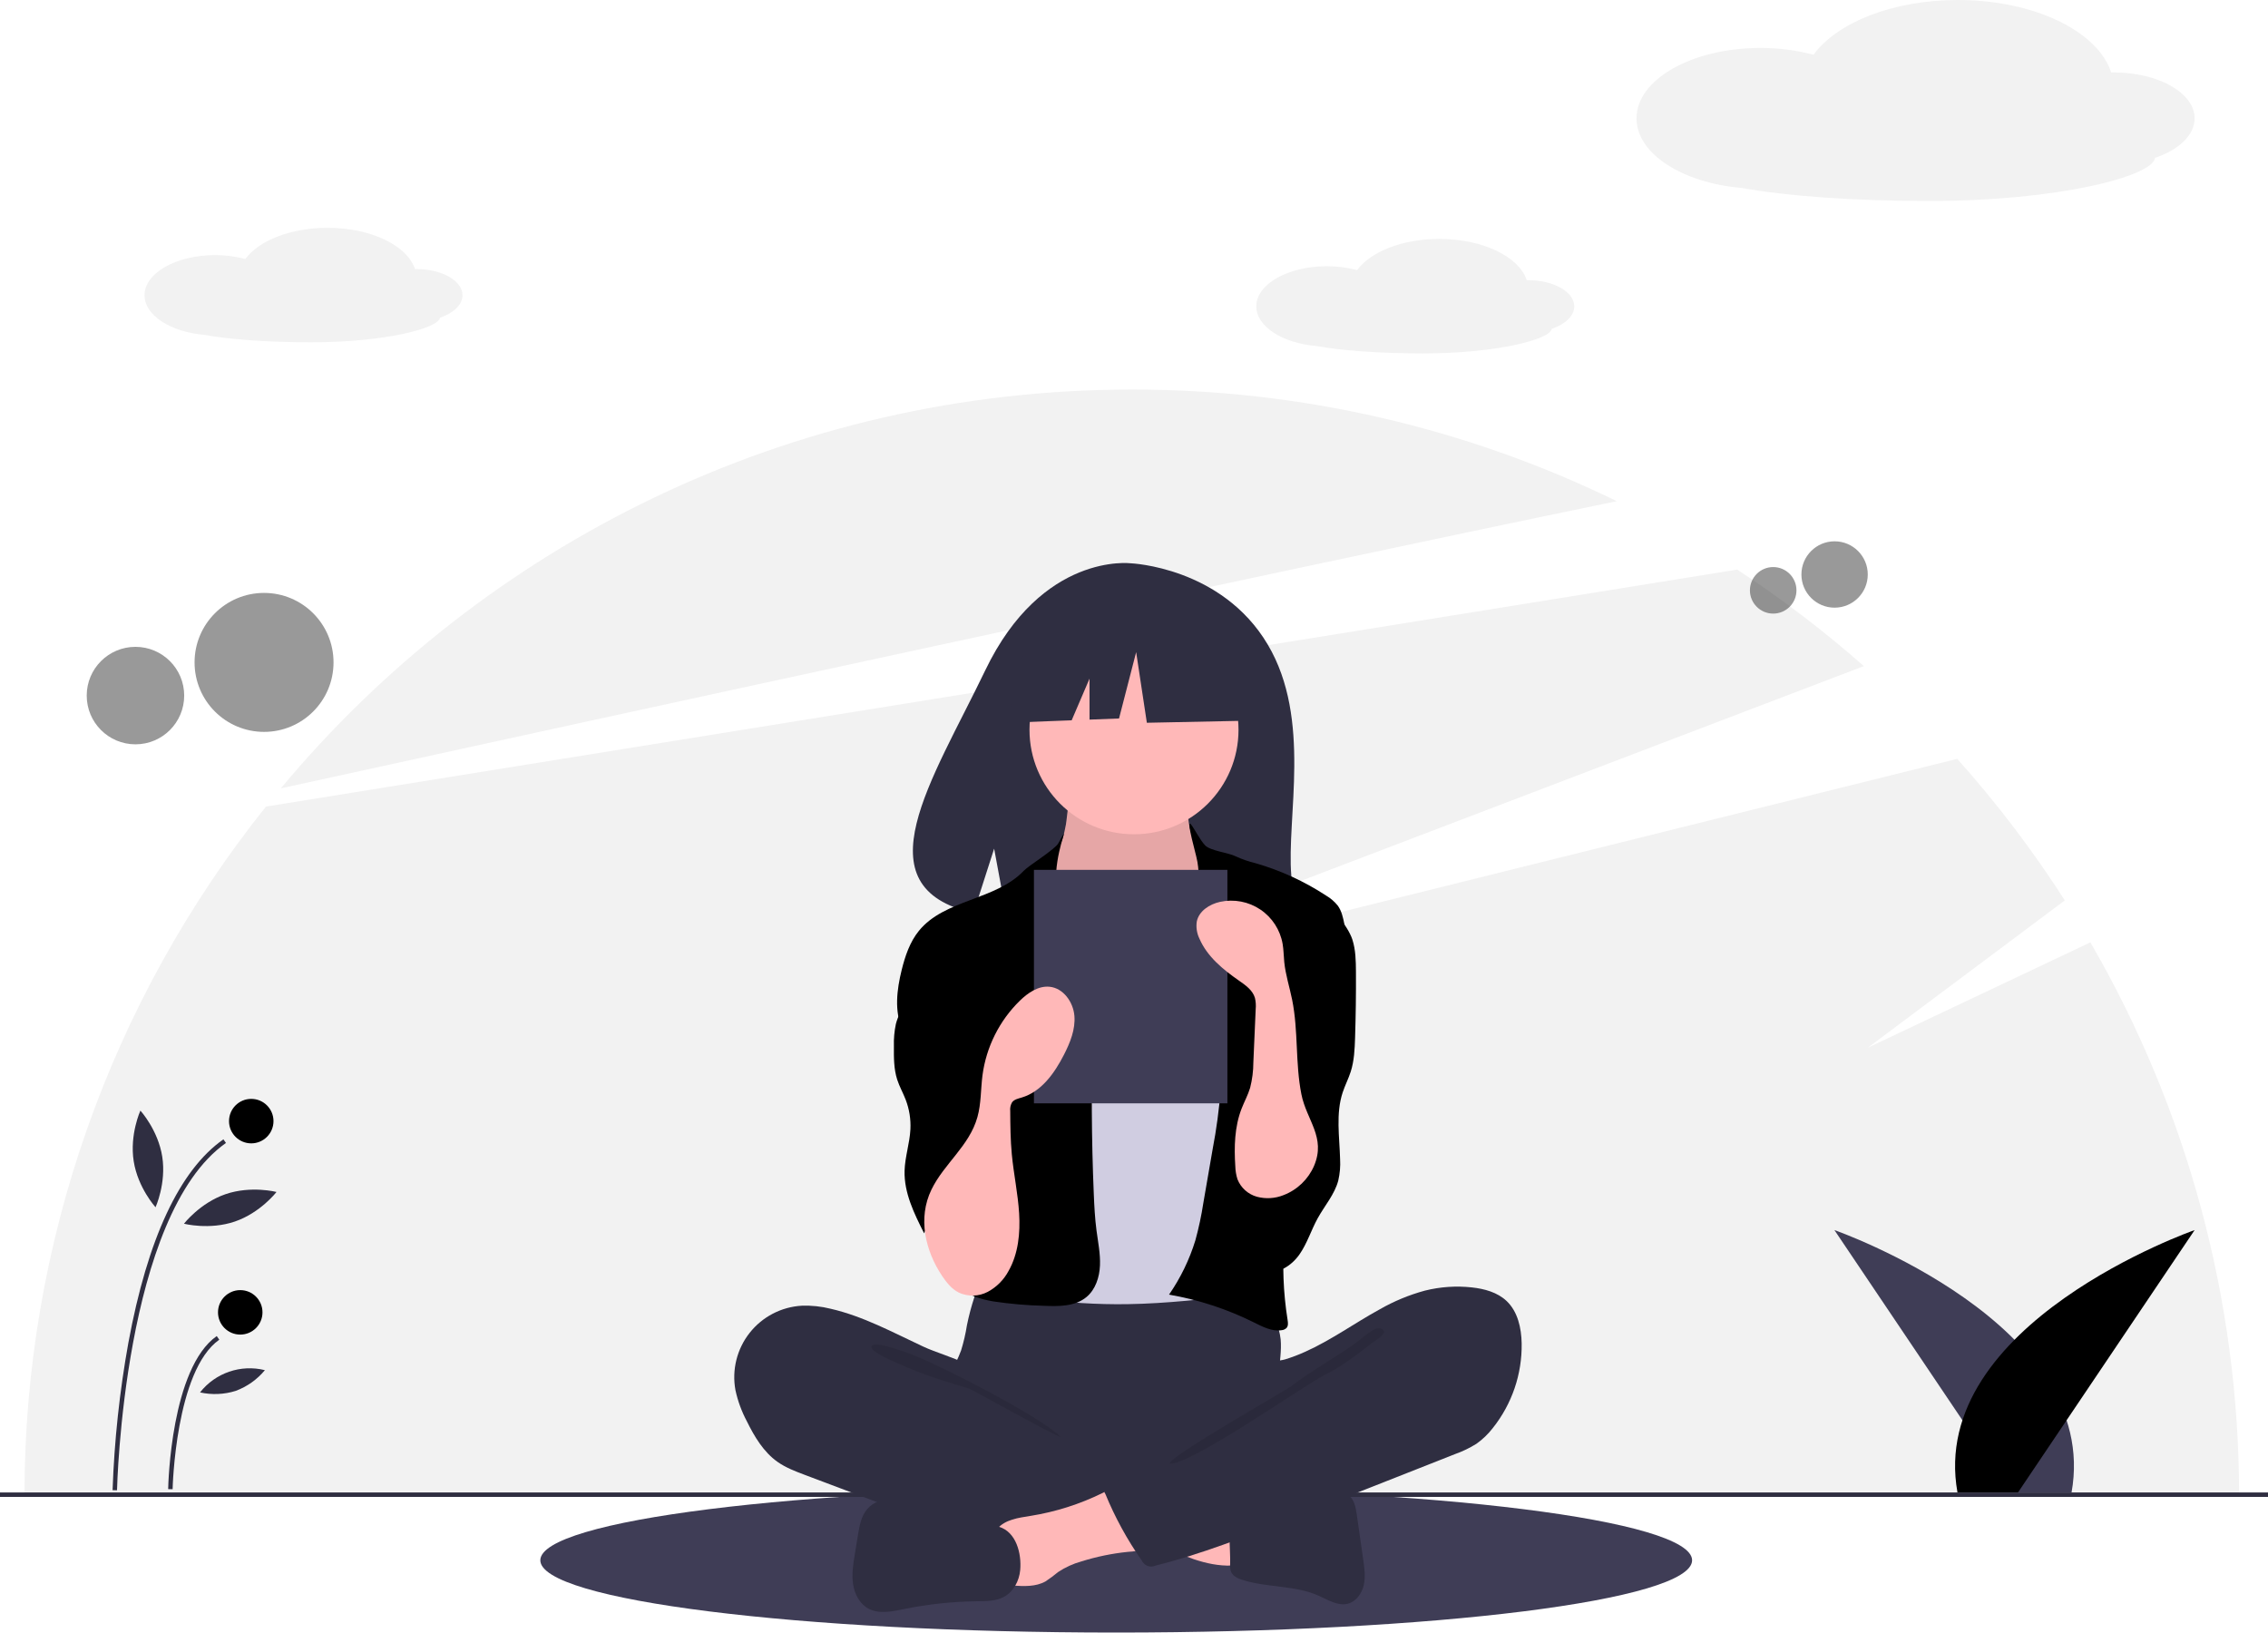
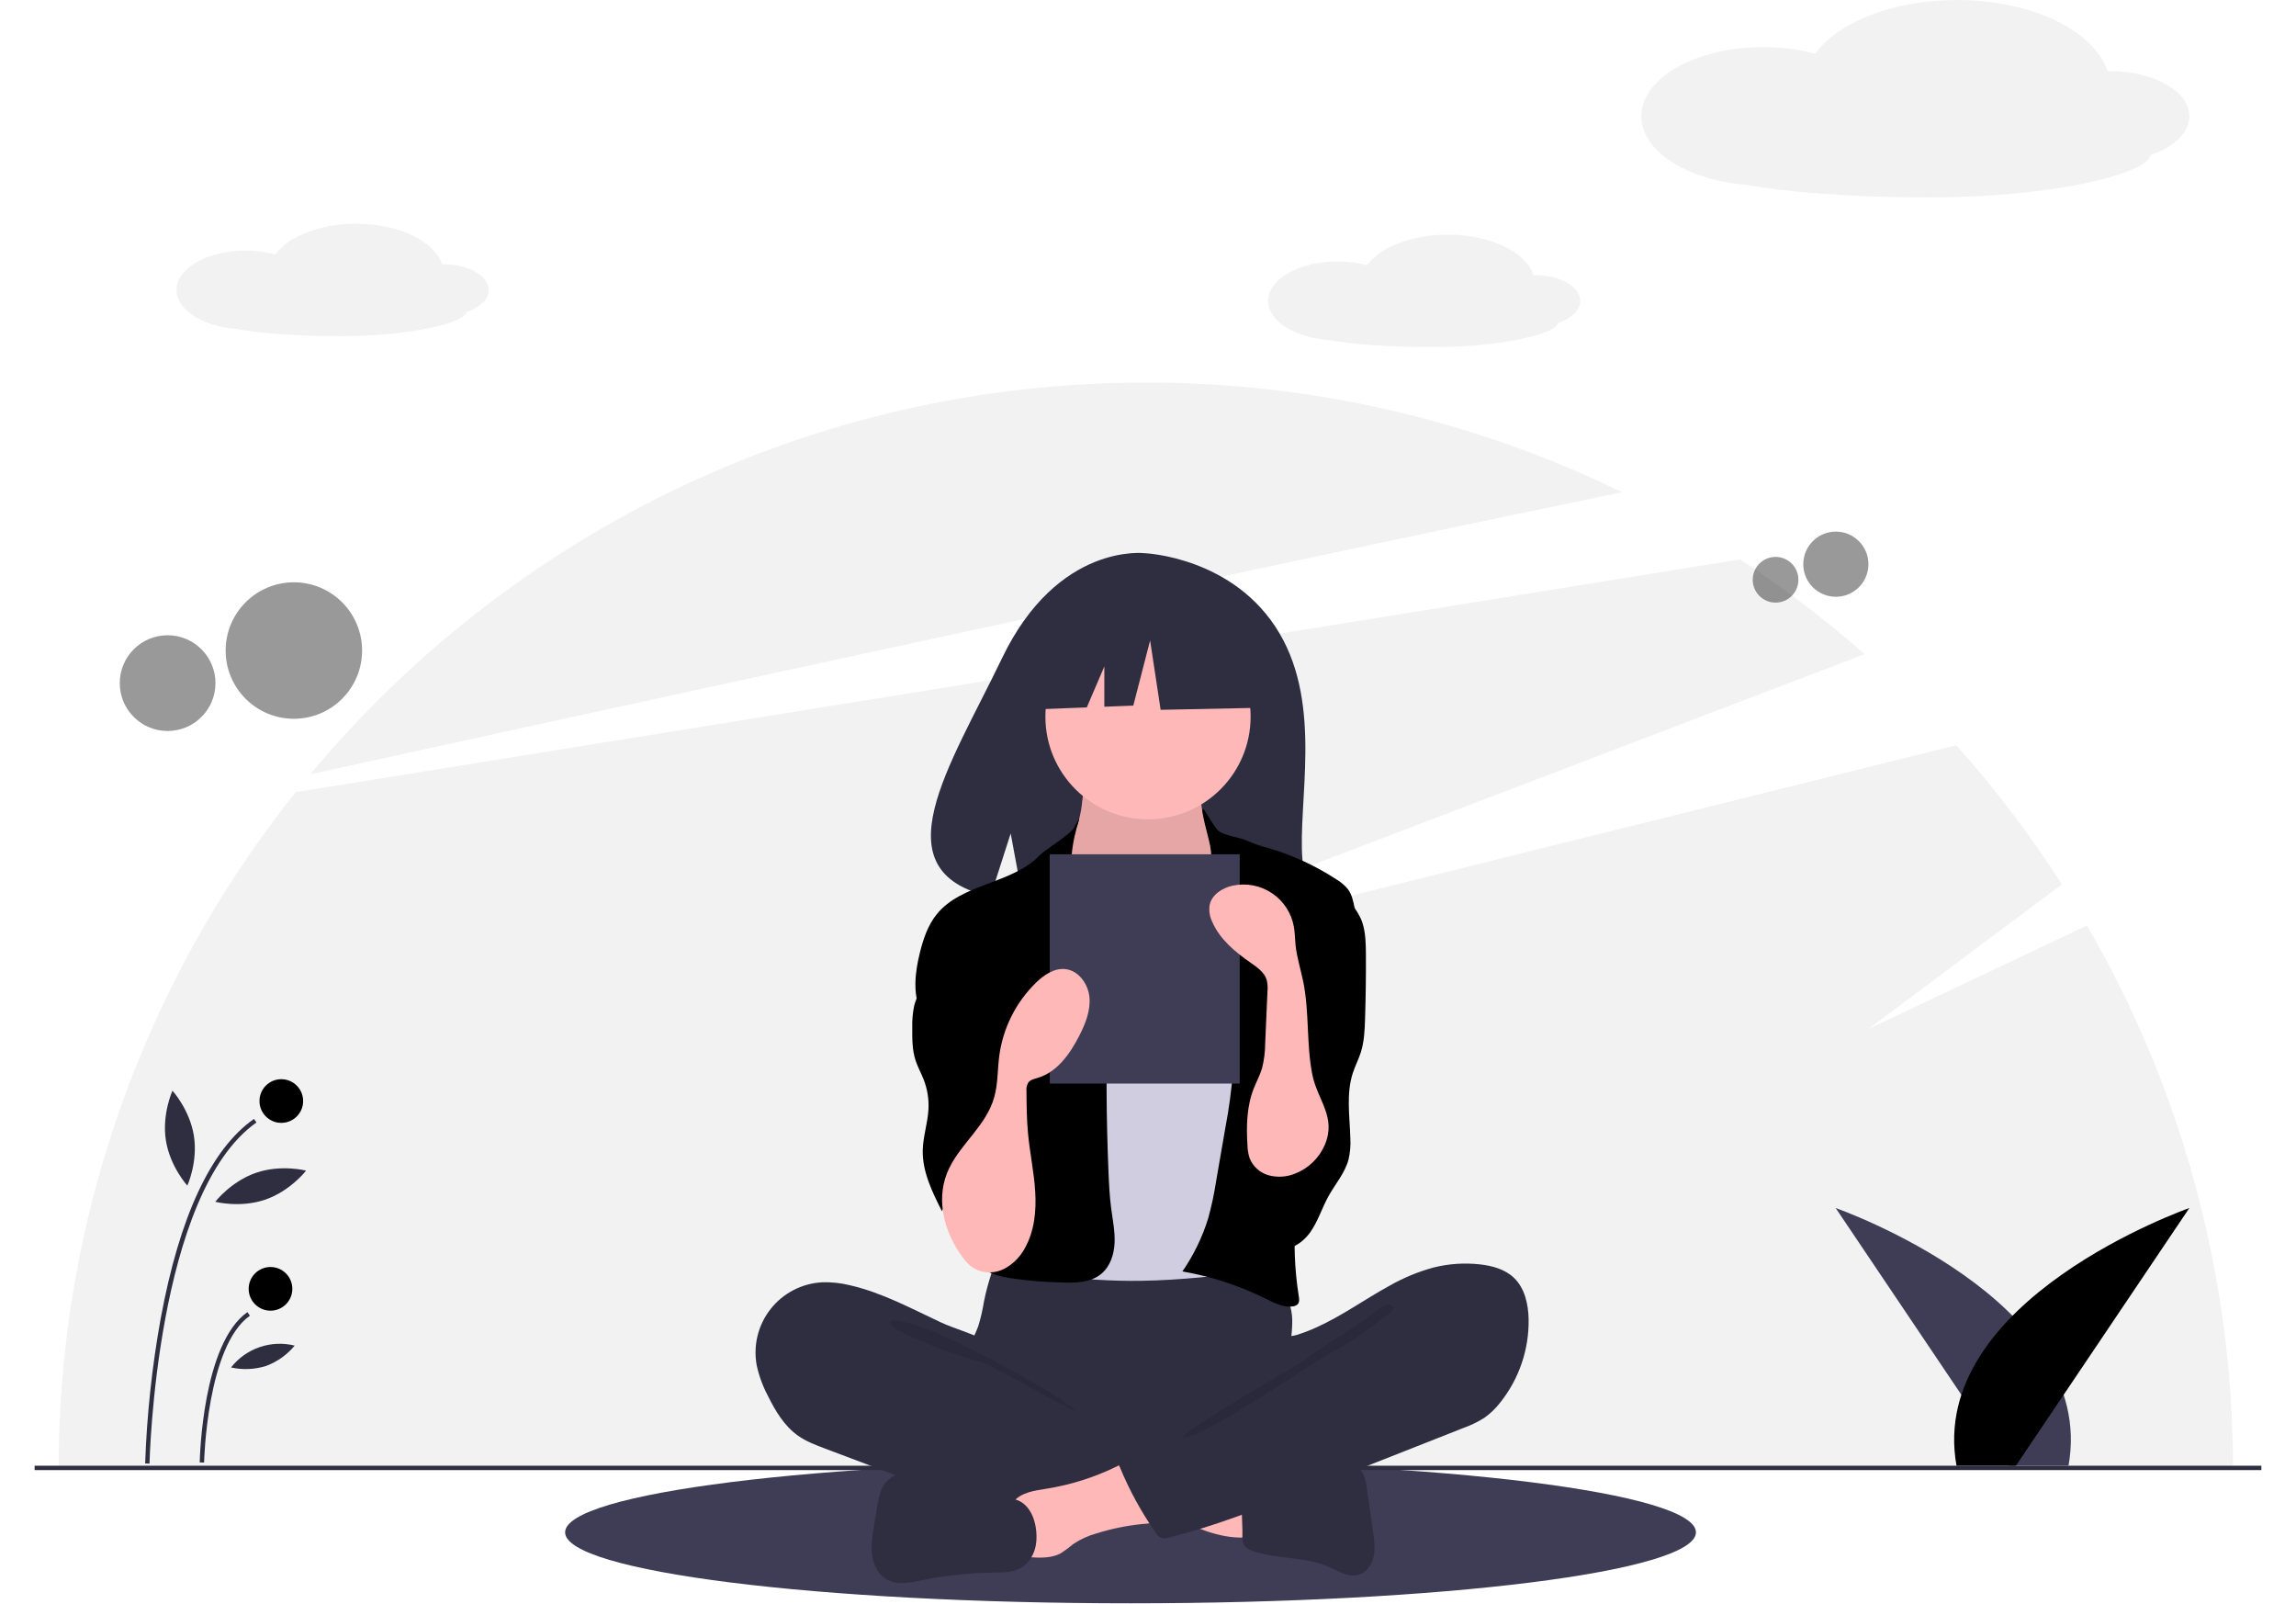
- <svg xmlns="http://www.w3.org/2000/svg" id="a5ea60a6-7e3a-43b2-b481-a6d571d01698" data-name="Layer 1" width="1020" height="734.196" viewBox="0 0 1020 734.196">
+ <svg xmlns="http://www.w3.org/2000/svg" id="a5ea60a6-7e3a-43b2-b481-a6d571d01698" data-name="Layer 1" width="1144.4" height="798.9" viewBox="0 0 1020 734.196">
  <ellipse cx="502" cy="701.696" rx="259" ry="32.5" fill="#3f3d56" />
  <path d="M1030.125,506.711,930,554.098l88.615-66.262a500.057,500.057,0,0,0-48.384-63.668L536,532.098,928.233,382.475a499.98,499.98,0,0,0-56.958-43.414L209.609,445.637a495.88,495.88,0,0,0-108.603,309.461h995.987A495.613,495.613,0,0,0,1030.125,506.711Z" transform="translate(-90 -82.90193)" fill="#f2f2f2" />
  <path d="M817.123,308.293A495.972,495.972,0,0,0,599,258.098c-153.83,0-291.361,69.753-382.71,179.349C372.716,403.172,645.067,343.841,817.123,308.293Z" transform="translate(-90 -82.90193)" fill="#f2f2f2" />
  <circle cx="825.08" cy="258.36" r="14.92" fill="#000000" opacity="0.4" />
  <circle cx="797.466" cy="265.486" r="10.466" fill="#000000" opacity="0.4" />
  <circle cx="118.752" cy="297.898" r="31.248" fill="#000000" opacity="0.4" />
  <circle cx="60.92" cy="312.822" r="21.92" fill="#000000" opacity="0.4" />
  <rect y="671.196" width="1020" height="2" fill="#2f2e41" />
  <path d="M994.441,754.098,915,636.098s120.307,42,106.654,118Z" transform="translate(-90 -82.90193)" fill="#3f3d56" />
  <path d="M997.559,754.098l79.441-118s-120.307,42-106.654,118Z" transform="translate(-90 -82.90193)" fill="#000000" />
  <path d="M298,215.673c0-6.497-9.264-11.764-20.691-11.764-.226,0-.45.006-.674.01-3.447-10.567-19.743-18.57-39.329-18.57-16.664,0-30.946,5.793-36.96,14.03a52.407,52.407,0,0,0-13.619-1.744C169.205,197.635,155,205.711,155,215.673c0,9.049,11.722,16.541,27.004,17.838,11.105,2.03,28.45,3.337,47.945,3.337,33.097,0,57.314-6.313,57.921-11.059C293.934,223.737,298,219.976,298,215.673Z" transform="translate(-90 -82.90193)" fill="#f2f2f2" />
  <path d="M798,220.673c0-6.497-9.264-11.764-20.691-11.764-.226,0-.45.006-.674.01-3.447-10.567-19.743-18.57-39.329-18.57-16.664,0-30.946,5.793-36.96,14.03a52.407,52.407,0,0,0-13.619-1.744C669.205,202.635,655,210.711,655,220.673c0,9.049,11.722,16.541,27.004,17.838,11.105,2.03,28.45,3.337,47.945,3.337,33.097,0,57.314-6.313,57.921-11.059C793.934,228.737,798,224.976,798,220.673Z" transform="translate(-90 -82.90193)" fill="#f2f2f2" />
  <path d="M1077,136.128c0-11.404-16.26-20.648-36.318-20.648-.397,0-.79.01-1.184.017-6.051-18.548-34.654-32.595-69.032-32.595-29.249,0-54.318,10.169-64.874,24.626a91.987,91.987,0,0,0-23.904-3.061c-30.756,0-55.688,14.175-55.688,31.66,0,15.884,20.575,29.033,47.398,31.309,19.491,3.564,49.937,5.857,84.155,5.857,58.093,0,100.6-11.082,101.666-19.411C1069.864,150.283,1077,143.681,1077,136.128Z" transform="translate(-90 -82.90193)" fill="#f2f2f2" />
  <path d="M660.17,372.809c-20.685-34.951-61.607-36.579-61.607-36.579s-39.877-5.099-65.458,48.131c-23.843,49.615-56.75,97.519-5.298,109.133l9.294-28.927,5.756,31.08a201.319,201.319,0,0,0,22.015.376c55.101-1.779,107.577.52,105.888-19.252C668.512,450.487,680.073,406.439,660.17,372.809Z" transform="translate(-90 -82.90193)" fill="#2f2e41" />
  <path d="M524.869,678.888a81.592,81.592,0,0,1-2.639,11.359c-1.294,3.64-3.293,7.006-4.476,10.683-3.772,11.721,1.457,24.79,9.81,33.838a55.217,55.217,0,0,0,26.921,15.986c7.535,1.895,15.37,2.168,23.135,2.431,21.503.729,43.559,1.382,63.934-5.529a111.082,111.082,0,0,0,18.575-8.438,13.907,13.907,0,0,0,4.82-3.795c1.554-2.212,1.753-5.082,1.739-7.785-.046-9.116-1.894-18.185-1.455-27.29.243-5.043,1.187-10.083.722-15.11a27.876,27.876,0,0,0-21.304-24.012c-5.78-1.241-11.775-.565-17.66.001a450.263,450.263,0,0,1-45.96,2.055c-15.679-.1-31.26-2.493-46.861-2.743-4.614-.074-4.52,1.348-5.989,5.813A108.767,108.767,0,0,0,524.869,678.888Z" transform="translate(-90 -82.90193)" fill="#2f2e41" />
  <path d="M569.364,453.802c-.753,3.945-1.568,8.034-3.939,11.277-2.728,3.73-7.175,5.861-10.109,9.431-4.417,5.373-4.67,12.934-4.689,19.89-.017,6.408.113,13.242,3.687,18.561,2.319,3.452,5.848,5.872,9.296,8.196,13.4,9.031,27.881,18.223,44.037,18.521,6.694.123,13.872-1.605,18.277-6.648a27.442,27.442,0,0,0,4.425-7.895,104.835,104.835,0,0,0,7.421-31.915c.368-5.157.333-10.464-1.413-15.331-1.963-5.472-5.931-9.975-8.554-15.163a33.757,33.757,0,0,1-3.249-19.976,2.156,2.156,0,0,0-.114-1.448,2.109,2.109,0,0,0-1.738-.704l-32.036-2.306a69.713,69.713,0,0,1-8.895-1.018c-1.727-.351-6.288-2.804-7.935-2.152C570.788,436.331,569.988,450.531,569.364,453.802Z" transform="translate(-90 -82.90193)" fill="#ffb8b8" />
  <path d="M569.364,453.802c-.753,3.945-1.568,8.034-3.939,11.277-2.728,3.73-7.175,5.861-10.109,9.431-4.417,5.373-4.67,12.934-4.689,19.89-.017,6.408.113,13.242,3.687,18.561,2.319,3.452,5.848,5.872,9.296,8.196,13.4,9.031,27.881,18.223,44.037,18.521,6.694.123,13.872-1.605,18.277-6.648a27.442,27.442,0,0,0,4.425-7.895,104.835,104.835,0,0,0,7.421-31.915c.368-5.157.333-10.464-1.413-15.331-1.963-5.472-5.931-9.975-8.554-15.163a33.757,33.757,0,0,1-3.249-19.976,2.156,2.156,0,0,0-.114-1.448,2.109,2.109,0,0,0-1.738-.704l-32.036-2.306a69.713,69.713,0,0,1-8.895-1.018c-1.727-.351-6.288-2.804-7.935-2.152C570.788,436.331,569.988,450.531,569.364,453.802Z" transform="translate(-90 -82.90193)" opacity="0.1" />
  <circle cx="510" cy="328.196" r="47" fill="#ffb8b8" />
  <path d="M575.956,516.367c2.45,2.56,5.045,5.096,8.255,6.597a25.94,25.94,0,0,0,10.313,1.964c8.472.238,17.657-1.314,23.55-7.405,7.597-7.852,7.347-20.515,13.302-29.675a6.61,6.61,0,0,1,1.919-2.099,6.22,6.22,0,0,1,3.264-.75c7.521-.07,14.072,4.808,19.985,9.456,2.649,2.082,5.363,4.24,7.034,7.166a24.287,24.287,0,0,1,2.372,7.264c2.934,14.323,3.884,28.968,4.827,43.558.521,8.059,1.042,16.125,1.003,24.201-.128,26.605-6.312,52.766-12.461,78.651-.792,3.335-1.877,7.063-4.91,8.661a12.107,12.107,0,0,1-4.284,1.046c-17.613,2.069-35.263,4.14-52.996,4.413q-10.38.16-20.751-.503a11.178,11.178,0,0,1-3.496-.609,9.858,9.858,0,0,1-3.811-3.236c-9.592-12.087-10.158-28.797-10.097-44.227q.225-56.588,4.044-113.085c.21-3.109.256-6.884-1.984-9.33C565.07,504.881,570.68,510.852,575.956,516.367Z" transform="translate(-90 -82.90193)" fill="#d0cde1" />
  <path d="M566,462.098c-1.587,2.873-13.291,10.009-15.55,12.39-12.624,13.306-35.664,12.807-47.209,27.059-4.062,5.014-6.172,11.315-7.725,17.578-2.195,8.859-3.367,18.52.31,26.874,3.539,8.038,10.988,13.594,16.045,20.774,5.553,7.883,8.05,17.455,10.442,26.796,1.767,6.897,3.548,13.965,2.86,21.051-.782,8.057-4.681,15.435-6.983,23.195s-2.699,17.004,2.623,23.103c3.91,4.481,10.044,6.257,15.906,7.256a182.744,182.744,0,0,0,22.672,1.974c6.702.296,14.089.354,19.241-3.943,4.065-3.39,5.832-8.891,6.061-14.179s-.872-10.53-1.561-15.778c-.714-5.44-.989-10.928-1.219-16.411q-1.546-36.898-.422-73.843c.156-5.125.345-10.313-.747-15.323-1.437-6.589-4.998-12.477-7.969-18.531-5.898-12.016-8.687-23.689-7.775-37.044C565.9,461.916,571.649,451.873,566,462.098Z" transform="translate(-90 -82.90193)" fill="#000000" />
  <path d="M632,463.098c2.418,2.485,10.634,3.304,13.71,4.905a48.036,48.036,0,0,0,9.012,3.12,117,117,0,0,1,31.66,14.531,19.214,19.214,0,0,1,5.294,4.573c1.721,2.394,2.345,5.381,2.929,8.27,1.506,7.46,3.02,15.01,2.681,22.613-.359,8.071-2.79,15.887-5.202,23.597L683.072,573.517c-6.726,21.504-13.495,43.22-15.388,65.672A154.477,154.477,0,0,0,669.071,676.488c.198,1.24.364,2.661-.455,3.613a3.558,3.558,0,0,1-2.207,1.015c-4.349.68-8.558-1.538-12.499-3.5a138.41,138.41,0,0,0-38.155-12.485,88.702,88.702,0,0,0,11.851-24.43,147.852,147.852,0,0,0,3.581-16.801l4.192-24.245a238.239,238.239,0,0,0,3.596-26.811,33.564,33.564,0,0,0-.583-10.1,48.995,48.995,0,0,0-3.829-9.108c-6.909-14.371-10.15-30.77-7.432-46.481,1.19-6.876,3.501-13.761,2.537-20.672-.927-6.645.036-11.809-1.668-18.385C621,441.098,627.451,458.423,632,463.098Z" transform="translate(-90 -82.90193)" fill="#000000" />
  <path d="M503.121,524.268c-3.15,6.536-8.415,12.104-10.207,19.134a41.802,41.802,0,0,0-.89,10c-.042,5.06-.07,10.222,1.484,15.037,1,3.1,2.628,5.959,3.8,8.999a32.628,32.628,0,0,1,2.137,13.331c-.316,6.296-2.455,12.407-2.622,18.708-.263,9.909,4.32,19.225,8.793,28.071a20.636,20.636,0,0,1,29.996-9.82c1.18-1.09,1.306-2.879,1.352-4.484q.496-17.244.957-34.49c.484-17.781.945-35.799-3.145-53.11-1.847-7.816-4.72-15.601-9.988-21.664-2.774-3.192-12.19-11.6-16.743-8.024-2.048,1.608-1.569,5.986-1.894,8.202A34.798,34.798,0,0,1,503.121,524.268Z" transform="translate(-90 -82.90193)" fill="#000000" />
  <path d="M698.206,505.434c1.49,4.639,1.579,9.595,1.608,14.467q.091,14.907-.395,29.811c-.166,5.086-.394,10.243-1.936,15.093-1.017,3.198-2.587,6.198-3.637,9.385-3.148,9.553-1.428,19.914-1.158,29.969a34.052,34.052,0,0,1-.825,9.694c-1.661,6.233-6.126,11.27-9.242,16.918-2.959,5.364-4.745,11.377-8.28,16.381s-9.653,8.969-15.584,7.433c-4.494-1.164-7.687-5.141-9.895-9.224a45.244,45.244,0,0,1-4.678-29.348c2.217-12.204,9.386-23.03,11.971-35.161,3.55-16.659-1.845-33.849-1.685-50.881a24.594,24.594,0,0,1,1.072-7.887c1.356-3.89,4.268-6.997,6.959-10.117a127.737,127.737,0,0,0,9.353-12.274c1.926-2.873,4.542-10.261,7.957-10.875C687.435,487.446,696.315,499.544,698.206,505.434Z" transform="translate(-90 -82.90193)" fill="#000000" />
  <path d="M463.56,671.479a46.391,46.391,0,0,0-12.905-1.372,32.208,32.208,0,0,0-29.902,37.969,54.098,54.098,0,0,0,5.114,13.973c3.422,6.945,7.527,13.875,13.863,18.325,3.706,2.604,7.996,4.227,12.234,5.824l33.369,12.571c4.909,1.849,9.819,3.699,14.776,5.414a289.019,289.019,0,0,0,77.177,15.343c8.012.477,16.146.61,23.963-1.214,1.855-.433,3.834-1.078,4.908-2.651a8.405,8.405,0,0,0,1.097-3.622l2.053-14.375c.289-2.024.567-4.154-.175-6.06-.941-2.416-3.298-3.936-5.546-5.227-21.938-12.6-47.552-19.551-66.017-36.844-4.347-4.071-7.985-10.524-13.266-13.29-5.989-3.136-13.043-4.926-19.233-7.815C491.534,682.11,478.228,674.851,463.56,671.479Z" transform="translate(-90 -82.90193)" fill="#2f2e41" />
  <path d="M496.874,690.858C508.669,694.554,558.465,720.158,567,729.098c-1.144.412-39.961-21.341-41.126-21.691-10.588-3.178-21.234-6.376-31.288-11.026-2.023-.935-13.141-5.333-12.637-7.885C482.517,685.616,494.78,690.202,496.874,690.858Z" transform="translate(-90 -82.90193)" opacity="0.1" />
  <path d="M644.017,786.98a2.771,2.771,0,0,0,1.87-.55,2.888,2.888,0,0,0,.584-2.152q-.027-9.792-.055-19.583c-5.631-2.683-11.931-3.543-18.114-4.37l-28.849-3.856c.663.089-4.511,12.425-3.717,14.072,1.398,2.903,12.083,5.476,15.098,6.846C621.318,782.153,632.211,787.391,644.017,786.98Z" transform="translate(-90 -82.90193)" fill="#ffb8b8" />
  <path d="M553.505,764.627c-5.447.868-11.526,1.634-15.054,5.875-4.473,5.377-2.569,13.393-.435,20.054a8.635,8.635,0,0,0,1.856,3.649c1.456,1.437,3.688,1.647,5.73,1.776,4.967.315,10.254.561,14.594-1.876a63.966,63.966,0,0,0,5.669-4.214,36.348,36.348,0,0,1,10.423-4.765,105.401,105.401,0,0,1,20.923-4.312,32.541,32.541,0,0,0,8.242-1.453c2.619-.986,5.044-2.943,5.805-5.636,1.005-3.559-1.063-7.187-3.047-10.308-2.471-3.888-5.089-7.982-8.774-10.844-5.375-4.176-8.034-.97-13.449,1.702A114.108,114.108,0,0,1,553.505,764.627Z" transform="translate(-90 -82.90193)" fill="#ffb8b8" />
  <path d="M539.271,769.534l-34.586-10.222c-4.206-1.243-8.484-2.497-12.871-2.494s-8.975,1.441-11.82,4.78c-2.682,3.148-3.449,7.45-4.118,11.53l-1.43,8.729c-.727,4.436-1.455,8.958-.801,13.405s2.925,8.891,6.871,11.044c4.786,2.611,10.652,1.336,15.993.244a174.121,174.121,0,0,1,32.775-3.515c4.14-.05,8.482.002,12.14-1.936,4.348-2.305,6.95-7.177,7.397-12.078C549.502,781.563,547.017,771.823,539.271,769.534Z" transform="translate(-90 -82.90193)" fill="#2f2e41" />
  <path d="M657.612,760.625c4.484-.786,8.44-3.334,12.737-4.838,6.047-2.117,12.6-2.117,19.007-2.094,2.352.009,4.857.061,6.814,1.365,2.822,1.879,3.545,5.639,4.025,8.995l2.895,20.25c.545,3.809,1.086,7.719.237,11.472s-3.407,7.37-7.131,8.338c-4.523,1.176-8.956-1.713-13.226-3.611-10.673-4.743-23.079-3.531-34.208-7.076-2.065-.658-4.277-1.664-5.12-3.661a8.33,8.33,0,0,1-.398-3.499c.191-6.509-1.182-15.397.777-21.617C645.784,759.054,652.608,760.625,657.612,760.625Z" transform="translate(-90 -82.90193)" fill="#2f2e41" />
  <path d="M730.803,663.329a60.059,60.059,0,0,1,21.157-1.446c5.656.623,11.484,2.197,15.613,6.112,5.026,4.765,6.641,12.134,6.776,19.059a59.543,59.543,0,0,1-12.942,38.027,34.504,34.504,0,0,1-7.399,7.123,48.703,48.703,0,0,1-9.627,4.639l-74.728,29.475c-19.659,7.754-39.388,15.531-59.894,20.643a4.668,4.668,0,0,1-6.281-2.277,154.819,154.819,0,0,1-16.378-29.96,2.019,2.019,0,0,1,.892-3.183l52.856-30.369c3.786-2.175,7.614-4.382,10.758-7.412a26.708,26.708,0,0,0,5.523-7.689c1.096-2.288,1.198-7.689,2.597-9.38,1.37-1.656,6.057-1.788,8.222-2.44a74.607,74.607,0,0,0,8.951-3.384c11.823-5.289,22.352-12.975,33.686-19.168A86.433,86.433,0,0,1,730.803,663.329Z" transform="translate(-90 -82.90193)" fill="#2f2e41" />
  <path d="M700.839,686.008C691.758,692.829,680,699.098,671,706.098c-3.072,2.389-54.276,31.177-55,35,8.396,1.415,61.883-36.003,69.536-39.737s14.436-8.999,21.158-14.225c1.713-1.332,8.973-5.336,4.055-6.824C707.979,679.474,702.884,684.645,700.839,686.008Z" transform="translate(-90 -82.90193)" opacity="0.1" />
  <polygon points="561.025 286.538 520.595 265.361 464.764 274.024 453.212 325.043 481.967 323.937 490 305.193 490 323.628 503.268 323.117 510.969 293.277 515.782 325.043 562.95 324.08 561.025 286.538" fill="#2f2e41" />
  <rect x="465" y="391.196" width="87" height="105" fill="#3f3d56" />
  <path d="M513.699,656.721c1.998,2.982,4.338,5.899,7.547,7.508a14.758,14.758,0,0,0,12.973-.348,22.835,22.835,0,0,0,9.362-9.387c4.394-7.759,5.304-17.043,4.756-25.943s-2.449-17.663-3.29-26.54c-.611-6.453-.661-12.944-.71-19.426a6.46,6.46,0,0,1,.816-3.929c.973-1.329,2.755-1.695,4.334-2.164,8.868-2.635,14.754-10.947,18.974-19.179,2.818-5.497,5.268-11.506,4.725-17.659s-4.966-12.352-11.112-12.98c-5.066-.518-9.744,2.7-13.399,6.247a57.455,57.455,0,0,0-16.823,33.62c-.802,6.256-.572,12.683-2.274,18.757-3.633,12.969-15.002,20.92-20.667,32.59C502.668,630.745,506.114,645.343,513.699,656.721Z" transform="translate(-90 -82.90193)" fill="#ffb8b8" />
  <path d="M680.992,607.175a24.509,24.509,0,0,1-13.744,13.207,18.983,18.983,0,0,1-11.948.732,13.249,13.249,0,0,1-8.753-7.829,21.09,21.09,0,0,1-.986-5.881c-.569-8.746-.349-17.758,2.828-25.926,1.225-3.15,2.877-6.138,3.844-9.377a47.028,47.028,0,0,0,1.448-11.444l1.044-23.862a15.53,15.53,0,0,0-.354-5.174c-1.042-3.453-4.269-5.697-7.229-7.756-7.151-4.973-14.217-10.775-17.682-18.766a13.162,13.162,0,0,1-1.222-7.773c.977-4.738,5.759-7.806,10.485-8.839a23.454,23.454,0,0,1,28.118,18.9c.468,2.693.461,5.444.735,8.163.581,5.769,2.412,11.329,3.558,17.013,2.822,14,1.36,28.471,4.15,42.468C677.616,586.733,686.414,594.369,680.992,607.175Z" transform="translate(-90 -82.90193)" fill="#ffb8b8" />
  <path d="M142.631,753.118l-2-.039a463.835,463.835,0,0,1,7.1-66.287c8.648-46.881,23.029-77.67,42.743-91.512l1.148,1.637C145.57,629.25,142.654,751.882,142.631,753.118Z" transform="translate(-90 -82.90193)" fill="#2f2e41" />
  <path d="M167.631,752.639l-2-.039c.043-2.215,1.293-54.414,21.843-68.842l1.148,1.637C168.901,699.241,167.641,752.107,167.631,752.639Z" transform="translate(-90 -82.90193)" fill="#2f2e41" />
  <circle cx="113" cy="504.196" r="10" fill="#000000" />
  <circle cx="108.048" cy="590.196" r="10" fill="#000000" />
  <path d="M162.97,603.093c1.879,12.004-3.019,22.741-3.019,22.741s-7.945-8.726-9.825-20.73,3.019-22.741,3.019-22.741S161.09,591.089,162.97,603.093Z" transform="translate(-90 -82.90193)" fill="#2f2e41" />
  <path d="M195.657,632.246c-11.493,3.942-22.919.99-22.919.99s7.208-9.344,18.701-13.286,22.919-.99,22.919-.99S207.15,628.304,195.657,632.246Z" transform="translate(-90 -82.90193)" fill="#2f2e41" />
  <path d="M196.026,708.408a31.134,31.134,0,0,1-16.064.694,28.374,28.374,0,0,1,29.172-10.006A31.134,31.134,0,0,1,196.026,708.408Z" transform="translate(-90 -82.90193)" fill="#2f2e41" />
</svg>
